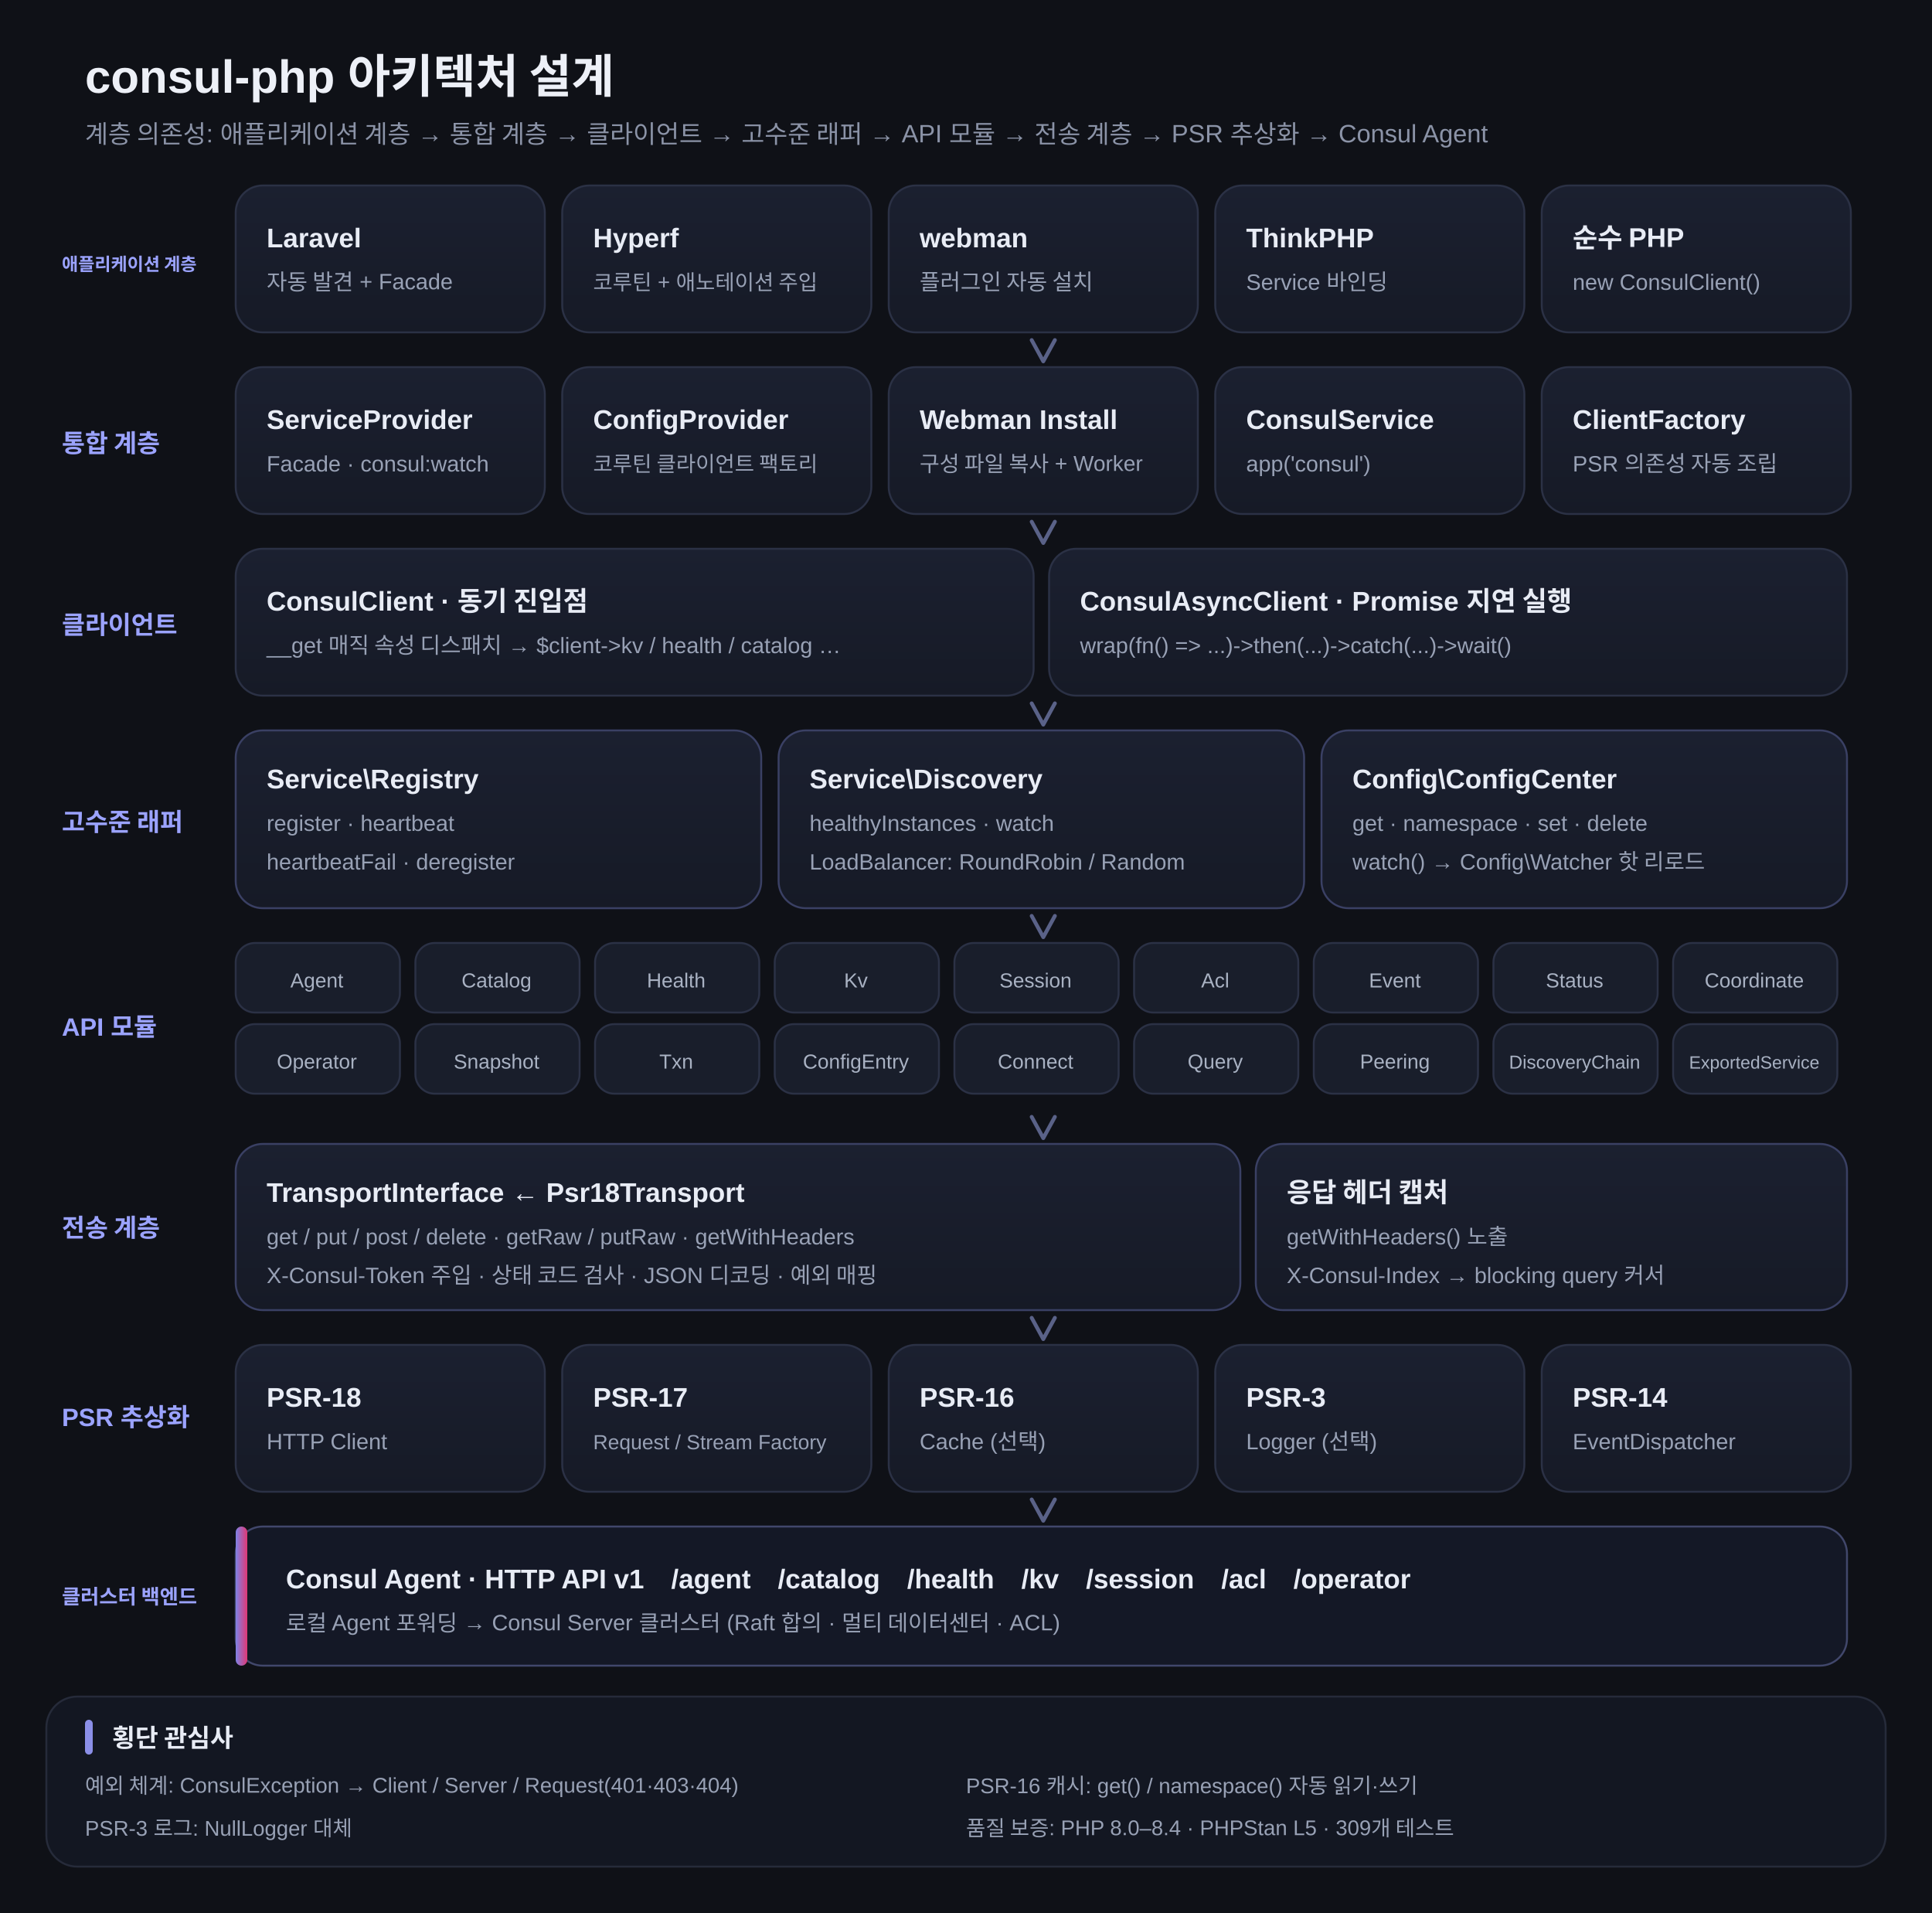
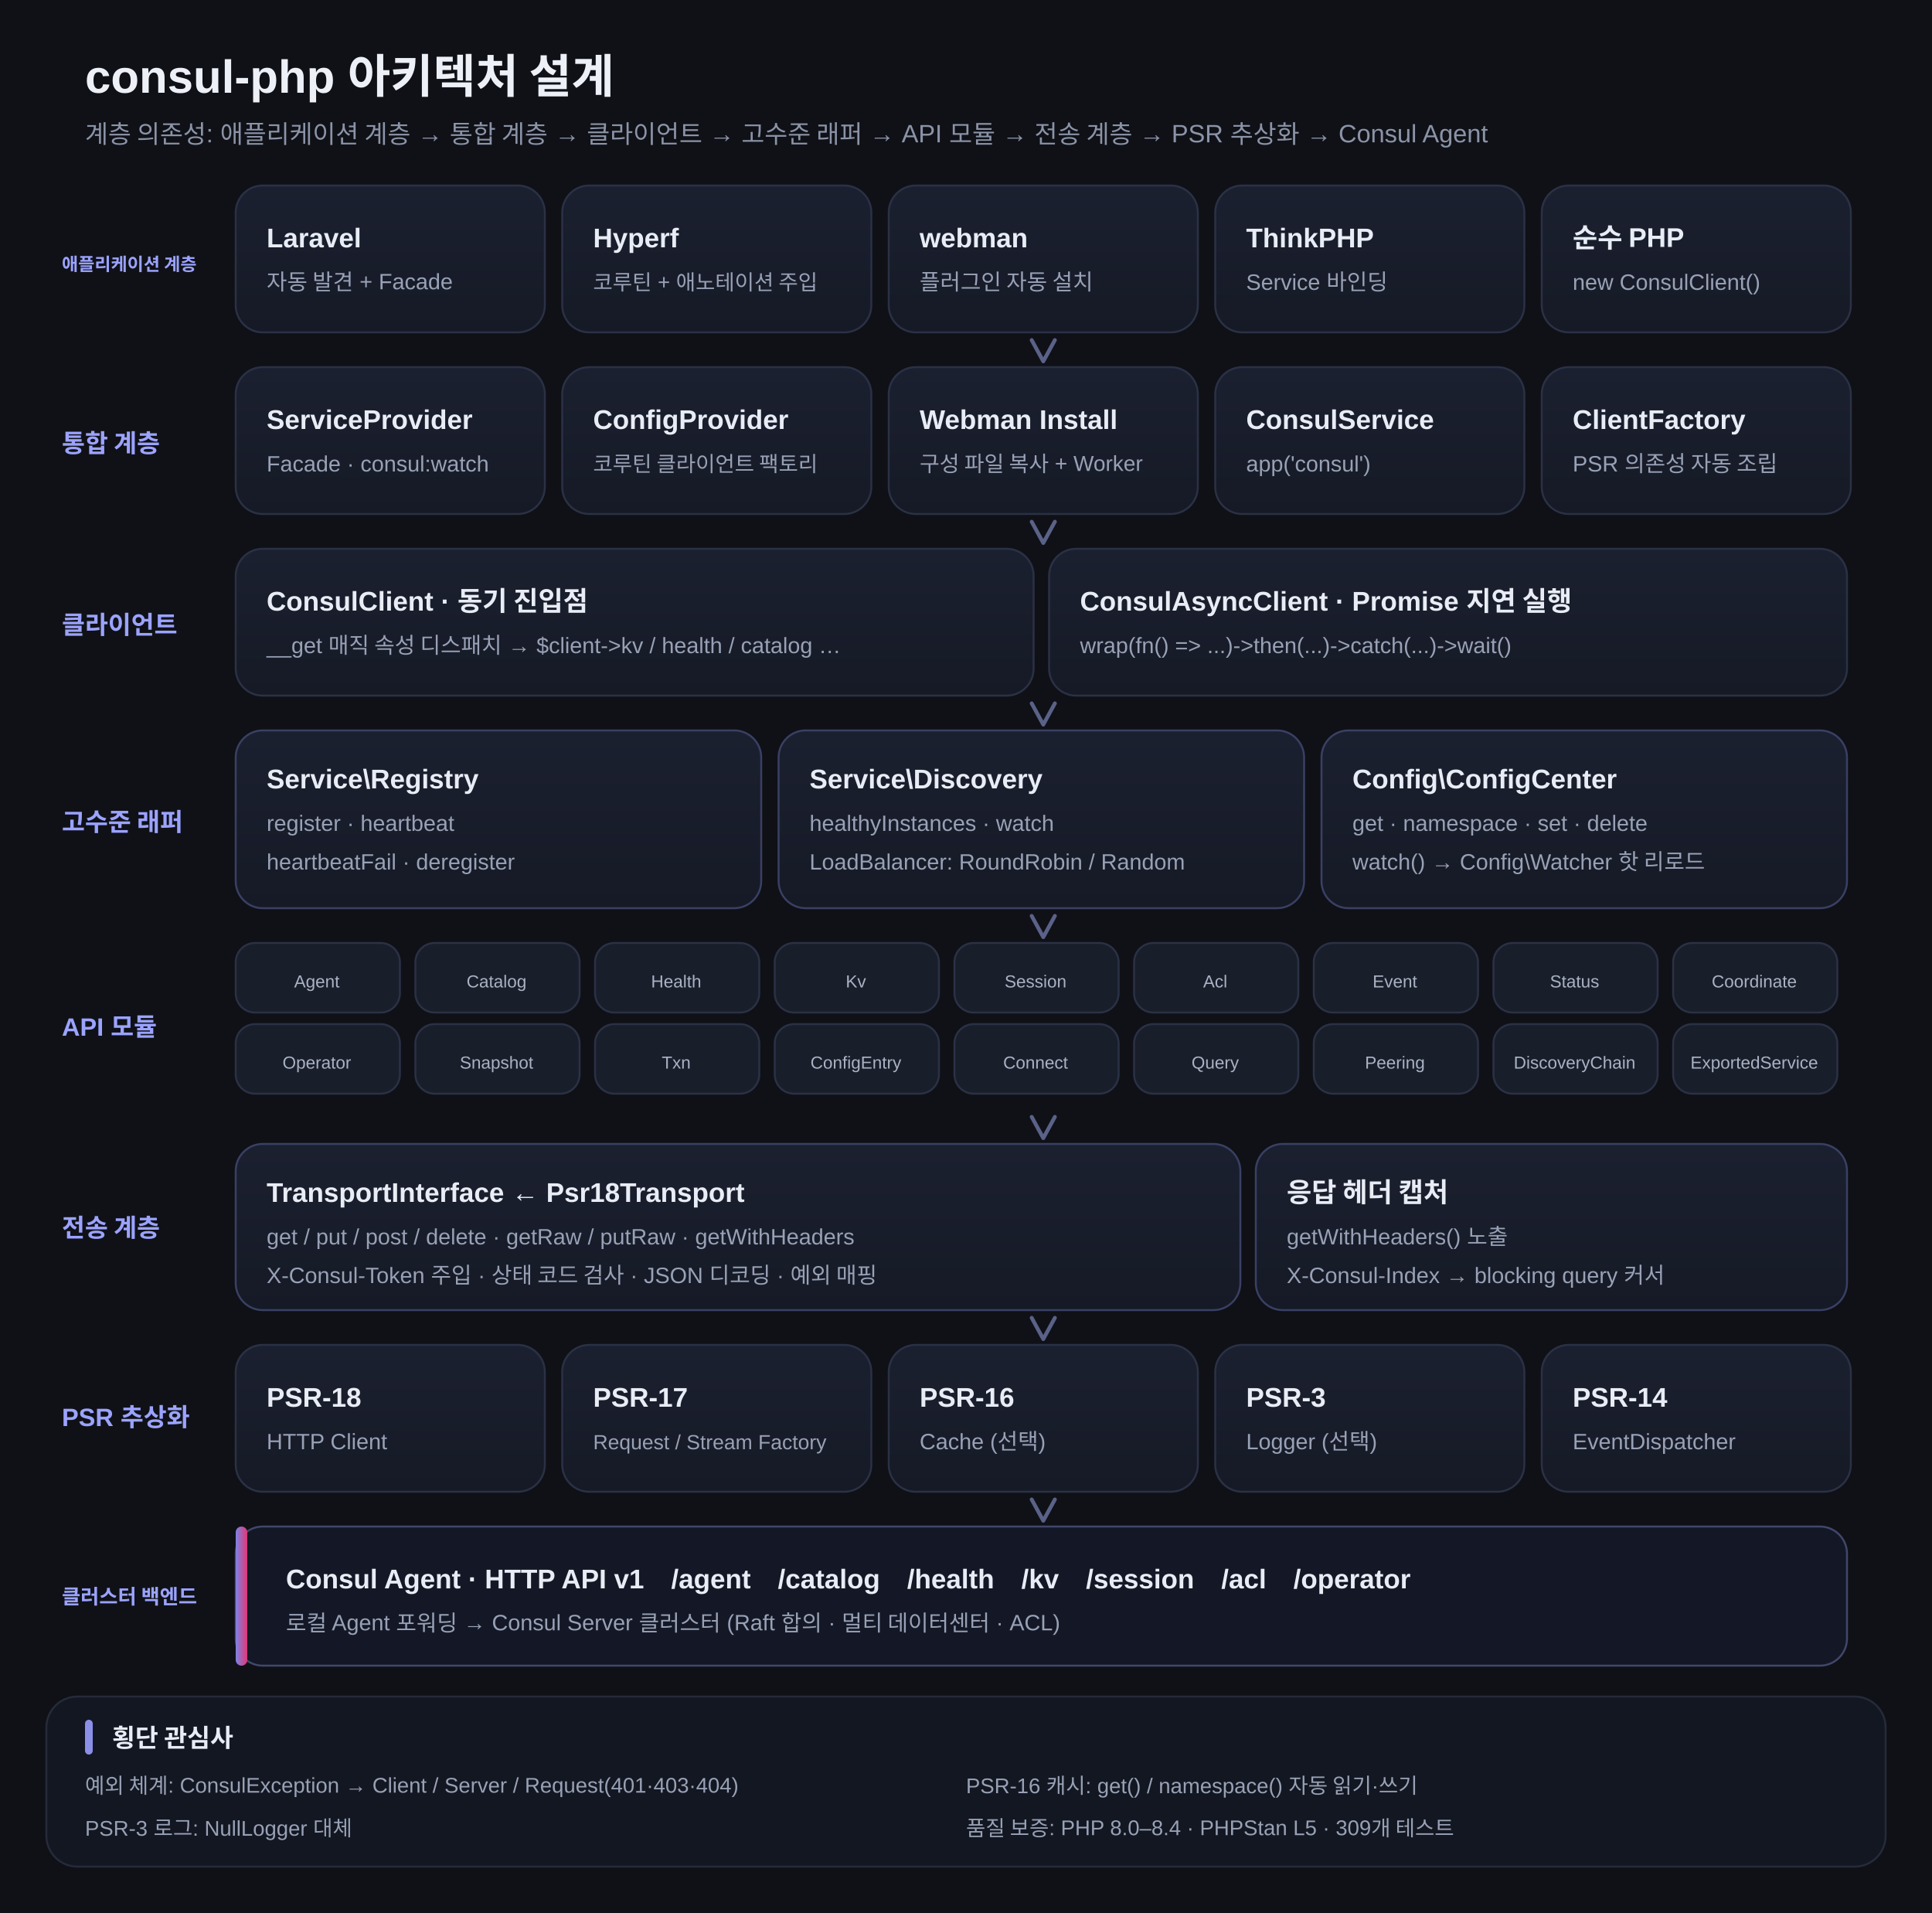
<svg xmlns="http://www.w3.org/2000/svg" width="1000" height="990" viewBox="0 0 1000 990" role="img" aria-label="consul-php 아키텍처 설계도">
  <style>
    .t { font-family: -apple-system, BlinkMacSystemFont, "Segoe UI", "Helvetica Neue", Arial, "DejaVu Sans", "Noto Sans SC", "PingFang SC", "Microsoft YaHei", sans-serif; }
    .h1 { font-size: 24px; font-weight: 700; fill: #EDF0F7; }
    .sub { font-size: 13px; fill: #8B93A7; }
    .gutter { font-size: 13px; font-weight: 600; fill: #9BA3FF; }
    .ct { font-size: 14px; font-weight: 600; fill: #E8ECF5; }
    .cs { font-size: 11.5px; fill: #98A1B5; }
    .mini { font-size: 10.5px; fill: #A9B2C3; }
+     .mini-mod { font-size: 9px; fill: #A9B2C3; }
    .band { font-size: 13px; font-weight: 600; fill: #E8ECF5; }
    .bands { font-size: 11px; fill: #98A1B5; }
  </style>
  <defs>
    <linearGradient id="card" x1="0" y1="0" x2="0" y2="1">
      <stop offset="0" stop-color="#1B2030" />
      <stop offset="1" stop-color="#161A26" />
    </linearGradient>
    <linearGradient id="accent" x1="0" y1="0" x2="1" y2="0">
      <stop offset="0" stop-color="#7E83E6" />
      <stop offset="1" stop-color="#E03875" />
    </linearGradient>
  </defs>
  <rect width="1000" height="990" fill="#0F1117" />
  <g class="t">
    <text class="h1" x="44" y="48">consul-php 아키텍처 설계</text>
    <text class="sub" x="44" y="74">계층 의존성: 애플리케이션 계층 → 통합 계층 → 클라이언트 → 고수준 래퍼 → API 모듈 → 전송 계층 → PSR 추상화 → Consul Agent</text>
    <text class="gutter" x="32" y="140" style="font-size:9.2px">애플리케이션 계층</text>
    <rect x="122" y="96" width="160" height="76" rx="14" fill="url(#card)" stroke="#2B3145" />
    <text class="ct" x="138" y="128">Laravel</text>
    <text class="cs" x="138" y="150">자동 발견 + Facade</text>
    <rect x="291" y="96" width="160" height="76" rx="14" fill="url(#card)" stroke="#2B3145" />
    <text class="ct" x="307" y="128">Hyperf</text>
    <text class="cs" x="307" y="150" style="font-size:11px">코루틴 + 애노테이션 주입</text>
    <rect x="460" y="96" width="160" height="76" rx="14" fill="url(#card)" stroke="#2B3145" />
    <text class="ct" x="476" y="128">webman</text>
    <text class="cs" x="476" y="150">플러그인 자동 설치</text>
    <rect x="629" y="96" width="160" height="76" rx="14" fill="url(#card)" stroke="#2B3145" />
    <text class="ct" x="645" y="128">ThinkPHP</text>
    <text class="cs" x="645" y="150">Service 바인딩</text>
    <rect x="798" y="96" width="160" height="76" rx="14" fill="url(#card)" stroke="#2B3145" />
    <text class="ct" x="814" y="128">순수 PHP</text>
    <text class="cs" x="814" y="150">new ConsulClient()</text>
    <path d="M534 176 L540 187 L546 176" fill="none" stroke="#5A6288" stroke-width="2" stroke-linecap="round" stroke-linejoin="round" />
    <text class="gutter" x="32" y="234">통합 계층</text>
    <rect x="122" y="190" width="160" height="76" rx="14" fill="url(#card)" stroke="#2B3145" />
    <text class="ct" x="138" y="222">ServiceProvider</text>
    <text class="cs" x="138" y="244">Facade · consul:watch</text>
    <rect x="291" y="190" width="160" height="76" rx="14" fill="url(#card)" stroke="#2B3145" />
    <text class="ct" x="307" y="222">ConfigProvider</text>
    <text class="cs" x="307" y="244" style="font-size:11px">코루틴 클라이언트 팩토리</text>
    <rect x="460" y="190" width="160" height="76" rx="14" fill="url(#card)" stroke="#2B3145" />
    <text class="ct" x="476" y="222">Webman Install</text>
    <text class="cs" x="476" y="244" style="font-size:11.2px">구성 파일 복사 + Worker</text>
    <rect x="629" y="190" width="160" height="76" rx="14" fill="url(#card)" stroke="#2B3145" />
    <text class="ct" x="645" y="222">ConsulService</text>
    <text class="cs" x="645" y="244">app('consul')</text>
    <rect x="798" y="190" width="160" height="76" rx="14" fill="url(#card)" stroke="#2B3145" />
    <text class="ct" x="814" y="222">ClientFactory</text>
    <text class="cs" x="814" y="244">PSR 의존성 자동 조립</text>
    <path d="M534 270 L540 281 L546 270" fill="none" stroke="#5A6288" stroke-width="2" stroke-linecap="round" stroke-linejoin="round" />
    <text class="gutter" x="32" y="328">클라이언트</text>
    <rect x="122" y="284" width="413" height="76" rx="14" fill="url(#card)" stroke="#2B3145" />
    <text class="ct" x="138" y="316">ConsulClient · 동기 진입점</text>
    <text class="cs" x="138" y="338">__get 매직 속성 디스패치 → $client-&gt;kv / health / catalog …</text>
    <rect x="543" y="284" width="413" height="76" rx="14" fill="url(#card)" stroke="#2B3145" />
    <text class="ct" x="559" y="316">ConsulAsyncClient · Promise 지연 실행</text>
    <text class="cs" x="559" y="338">wrap(fn() =&gt; ...)-&gt;then(...)-&gt;catch(...)-&gt;wait()</text>
    <path d="M534 364 L540 375 L546 364" fill="none" stroke="#5A6288" stroke-width="2" stroke-linecap="round" stroke-linejoin="round" />
    <text class="gutter" x="32" y="430">고수준 래퍼</text>
    <rect x="122" y="378" width="272" height="92" rx="14" fill="url(#card)" stroke="#3A4064" />
    <text class="ct" x="138" y="408">Service\Registry</text>
    <text class="cs" x="138" y="430">register · heartbeat</text>
    <text class="cs" x="138" y="450">heartbeatFail · deregister</text>
    <rect x="403" y="378" width="272" height="92" rx="14" fill="url(#card)" stroke="#3A4064" />
    <text class="ct" x="419" y="408">Service\Discovery</text>
    <text class="cs" x="419" y="430">healthyInstances · watch</text>
    <text class="cs" x="419" y="450">LoadBalancer: RoundRobin / Random</text>
    <rect x="684" y="378" width="272" height="92" rx="14" fill="url(#card)" stroke="#3A4064" />
    <text class="ct" x="700" y="408">Config\ConfigCenter</text>
    <text class="cs" x="700" y="430">get · namespace · set · delete</text>
    <text class="cs" x="700" y="450">watch() → Config\Watcher 핫 리로드</text>
    <path d="M534 474 L540 485 L546 474" fill="none" stroke="#5A6288" stroke-width="2" stroke-linecap="round" stroke-linejoin="round" />
    <text class="gutter" x="32" y="536">API 모듈</text>
    <rect x="122" y="488" width="85" height="36" rx="10" fill="#191E2B" stroke="#2B3145" />
-     <text class="mini" x="164" y="511" text-anchor="middle">Agent</text>
+     <text class="mini-mod" x="164" y="511" text-anchor="middle">Agent</text>
    <rect x="215" y="488" width="85" height="36" rx="10" fill="#191E2B" stroke="#2B3145" />
-     <text class="mini" x="257" y="511" text-anchor="middle">Catalog</text>
+     <text class="mini-mod" x="257" y="511" text-anchor="middle">Catalog</text>
    <rect x="308" y="488" width="85" height="36" rx="10" fill="#191E2B" stroke="#2B3145" />
-     <text class="mini" x="350" y="511" text-anchor="middle">Health</text>
+     <text class="mini-mod" x="350" y="511" text-anchor="middle">Health</text>
    <rect x="401" y="488" width="85" height="36" rx="10" fill="#191E2B" stroke="#2B3145" />
-     <text class="mini" x="443" y="511" text-anchor="middle">Kv</text>
+     <text class="mini-mod" x="443" y="511" text-anchor="middle">Kv</text>
    <rect x="494" y="488" width="85" height="36" rx="10" fill="#191E2B" stroke="#2B3145" />
-     <text class="mini" x="536" y="511" text-anchor="middle">Session</text>
+     <text class="mini-mod" x="536" y="511" text-anchor="middle">Session</text>
    <rect x="587" y="488" width="85" height="36" rx="10" fill="#191E2B" stroke="#2B3145" />
-     <text class="mini" x="629" y="511" text-anchor="middle">Acl</text>
+     <text class="mini-mod" x="629" y="511" text-anchor="middle">Acl</text>
    <rect x="680" y="488" width="85" height="36" rx="10" fill="#191E2B" stroke="#2B3145" />
-     <text class="mini" x="722" y="511" text-anchor="middle">Event</text>
+     <text class="mini-mod" x="722" y="511" text-anchor="middle">Event</text>
    <rect x="773" y="488" width="85" height="36" rx="10" fill="#191E2B" stroke="#2B3145" />
-     <text class="mini" x="815" y="511" text-anchor="middle">Status</text>
+     <text class="mini-mod" x="815" y="511" text-anchor="middle">Status</text>
    <rect x="866" y="488" width="85" height="36" rx="10" fill="#191E2B" stroke="#2B3145" />
-     <text class="mini" x="908" y="511" text-anchor="middle">Coordinate</text>
+     <text class="mini-mod" x="908" y="511" text-anchor="middle">Coordinate</text>
    <rect x="122" y="530" width="85" height="36" rx="10" fill="#191E2B" stroke="#2B3145" />
-     <text class="mini" x="164" y="553" text-anchor="middle">Operator</text>
+     <text class="mini-mod" x="164" y="553" text-anchor="middle">Operator</text>
    <rect x="215" y="530" width="85" height="36" rx="10" fill="#191E2B" stroke="#2B3145" />
-     <text class="mini" x="257" y="553" text-anchor="middle">Snapshot</text>
+     <text class="mini-mod" x="257" y="553" text-anchor="middle">Snapshot</text>
    <rect x="308" y="530" width="85" height="36" rx="10" fill="#191E2B" stroke="#2B3145" />
-     <text class="mini" x="350" y="553" text-anchor="middle">Txn</text>
+     <text class="mini-mod" x="350" y="553" text-anchor="middle">Txn</text>
    <rect x="401" y="530" width="85" height="36" rx="10" fill="#191E2B" stroke="#2B3145" />
-     <text class="mini" x="443" y="553" text-anchor="middle">ConfigEntry</text>
+     <text class="mini-mod" x="443" y="553" text-anchor="middle">ConfigEntry</text>
    <rect x="494" y="530" width="85" height="36" rx="10" fill="#191E2B" stroke="#2B3145" />
-     <text class="mini" x="536" y="553" text-anchor="middle">Connect</text>
+     <text class="mini-mod" x="536" y="553" text-anchor="middle">Connect</text>
    <rect x="587" y="530" width="85" height="36" rx="10" fill="#191E2B" stroke="#2B3145" />
-     <text class="mini" x="629" y="553" text-anchor="middle">Query</text>
+     <text class="mini-mod" x="629" y="553" text-anchor="middle">Query</text>
    <rect x="680" y="530" width="85" height="36" rx="10" fill="#191E2B" stroke="#2B3145" />
-     <text class="mini" x="722" y="553" text-anchor="middle">Peering</text>
+     <text class="mini-mod" x="722" y="553" text-anchor="middle">Peering</text>
    <rect x="773" y="530" width="85" height="36" rx="10" fill="#191E2B" stroke="#2B3145" />
-     <text class="mini" x="815" y="553" text-anchor="middle" style="font-size:9.7px">DiscoveryChain</text>
+     <text class="mini-mod" x="815" y="553" text-anchor="middle">DiscoveryChain</text>
    <rect x="866" y="530" width="85" height="36" rx="10" fill="#191E2B" stroke="#2B3145" />
-     <text class="mini" x="908" y="553" text-anchor="middle" style="font-size:9.2px">ExportedService</text>
+     <text class="mini-mod" x="908" y="553" text-anchor="middle">ExportedService</text>
    <path d="M534 578 L540 589 L546 578" fill="none" stroke="#5A6288" stroke-width="2" stroke-linecap="round" stroke-linejoin="round" />
    <text class="gutter" x="32" y="640">전송 계층</text>
    <rect x="122" y="592" width="520" height="86" rx="14" fill="url(#card)" stroke="#3A4064" />
    <text class="ct" x="138" y="622">TransportInterface ← Psr18Transport</text>
    <text class="cs" x="138" y="644">get / put / post / delete · getRaw / putRaw · getWithHeaders</text>
    <text class="cs" x="138" y="664">X-Consul-Token 주입 · 상태 코드 검사 · JSON 디코딩 · 예외 매핑</text>
    <rect x="650" y="592" width="306" height="86" rx="14" fill="url(#card)" stroke="#3A4064" />
    <text class="ct" x="666" y="622">응답 헤더 캡처</text>
    <text class="cs" x="666" y="644">getWithHeaders() 노출</text>
    <text class="cs" x="666" y="664">X-Consul-Index → blocking query 커서</text>
    <path d="M534 682 L540 693 L546 682" fill="none" stroke="#5A6288" stroke-width="2" stroke-linecap="round" stroke-linejoin="round" />
    <text class="gutter" x="32" y="738">PSR 추상화</text>
    <rect x="122" y="696" width="160" height="76" rx="14" fill="url(#card)" stroke="#2B3145" />
    <text class="ct" x="138" y="728">PSR-18</text>
    <text class="cs" x="138" y="750">HTTP Client</text>
    <rect x="291" y="696" width="160" height="76" rx="14" fill="url(#card)" stroke="#2B3145" />
    <text class="ct" x="307" y="728">PSR-17</text>
    <text class="cs" x="307" y="750" style="font-size:10.6px">Request / Stream Factory</text>
    <rect x="460" y="696" width="160" height="76" rx="14" fill="url(#card)" stroke="#2B3145" />
    <text class="ct" x="476" y="728">PSR-16</text>
    <text class="cs" x="476" y="750">Cache (선택)</text>
    <rect x="629" y="696" width="160" height="76" rx="14" fill="url(#card)" stroke="#2B3145" />
    <text class="ct" x="645" y="728">PSR-3</text>
    <text class="cs" x="645" y="750">Logger (선택)</text>
    <rect x="798" y="696" width="160" height="76" rx="14" fill="url(#card)" stroke="#2B3145" />
    <text class="ct" x="814" y="728">PSR-14</text>
    <text class="cs" x="814" y="750">EventDispatcher</text>
    <path d="M534 776 L540 787 L546 776" fill="none" stroke="#5A6288" stroke-width="2" stroke-linecap="round" stroke-linejoin="round" />
    <text class="gutter" x="32" y="830" style="font-size:10.5px">클러스터 백엔드</text>
    <rect x="122" y="790" width="834" height="72" rx="14" fill="#141826" stroke="#41476B" />
    <rect x="122" y="790" width="6" height="72" rx="3" fill="url(#accent)" />
    <text class="ct" x="148" y="822">Consul Agent · HTTP API v1　/agent　/catalog　/health　/kv　/session　/acl　/operator</text>
    <text class="cs" x="148" y="844">로컬 Agent 포워딩 → Consul Server 클러스터 (Raft 합의 · 멀티 데이터센터 · ACL)</text>
    <rect x="24" y="878" width="952" height="88" rx="16" fill="#131722" stroke="#262B3A" />
    <rect x="44" y="890" width="4" height="18" rx="2" fill="#8B8FE8" />
    <text class="band" x="58" y="904">횡단 관심사</text>
    <text class="bands" x="44" y="928">예외 체계: ConsulException → Client / Server / Request(401·403·404)</text>
    <text class="bands" x="500" y="928">PSR-16 캐시: get() / namespace() 자동 읽기·쓰기</text>
    <text class="bands" x="44" y="950">PSR-3 로그: NullLogger 대체</text>
    <text class="bands" x="500" y="950">품질 보증: PHP 8.0–8.4 · PHPStan L5 · 309개 테스트</text>
  </g>
</svg>
